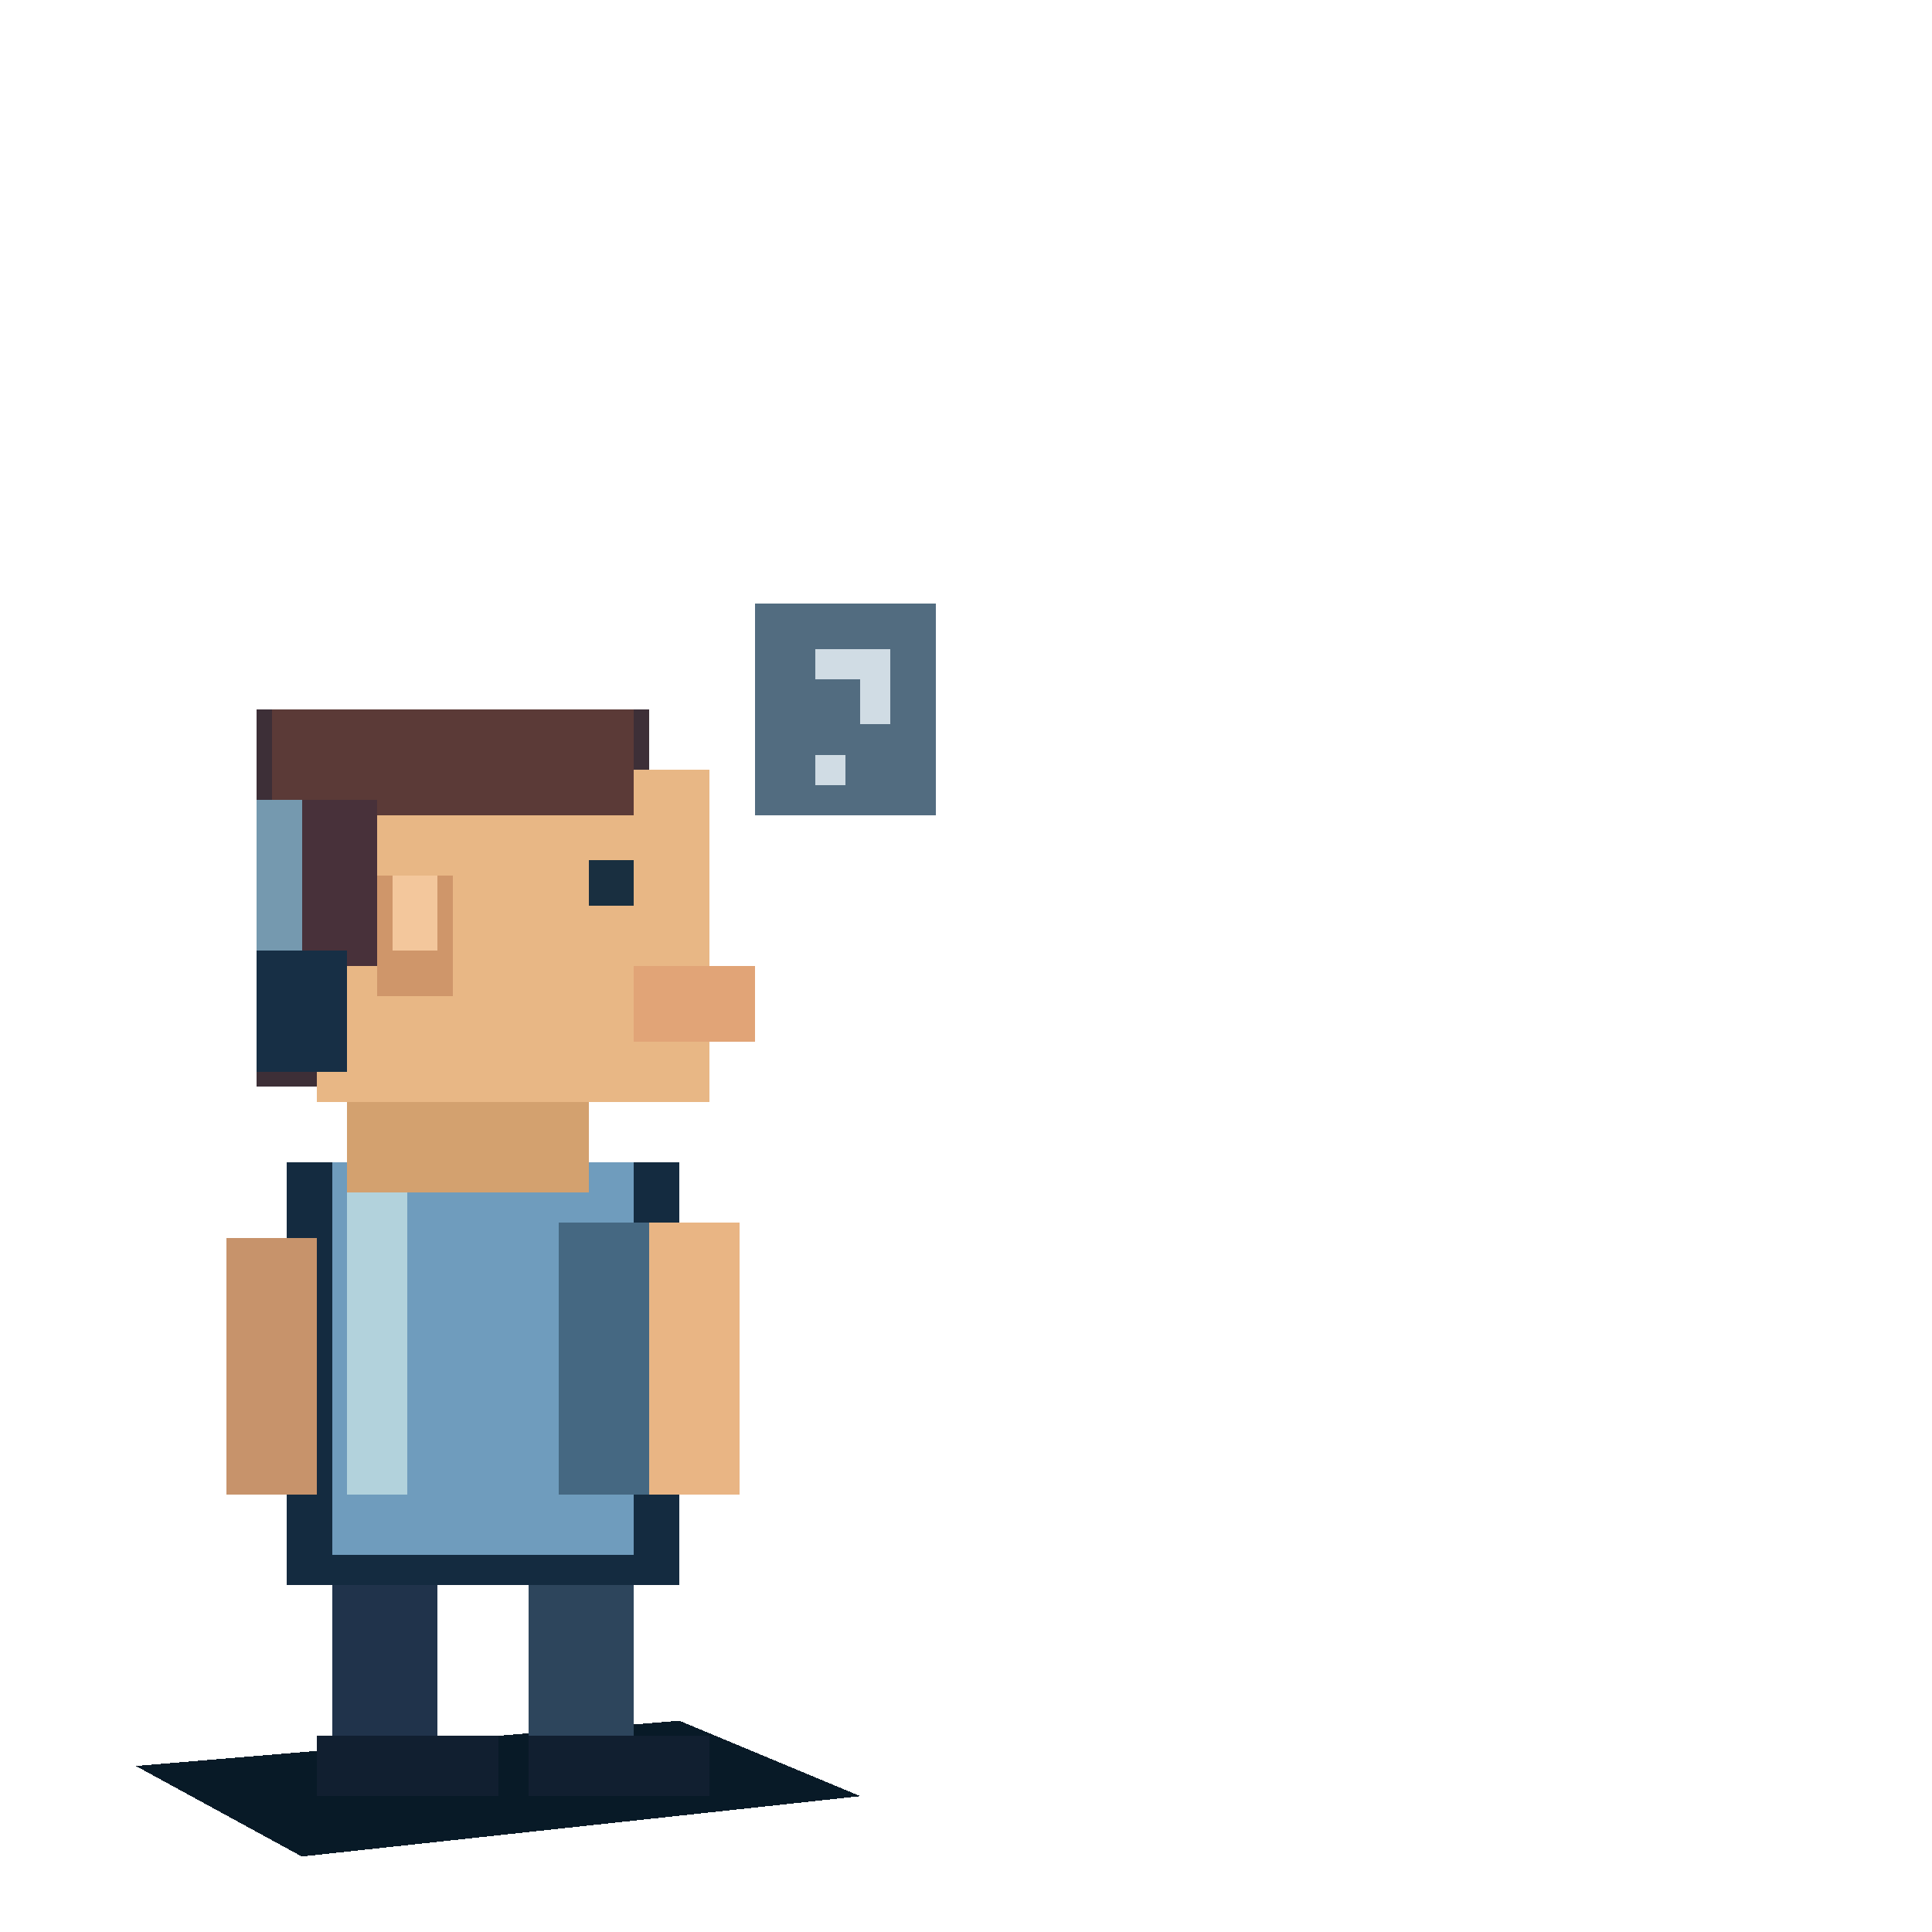
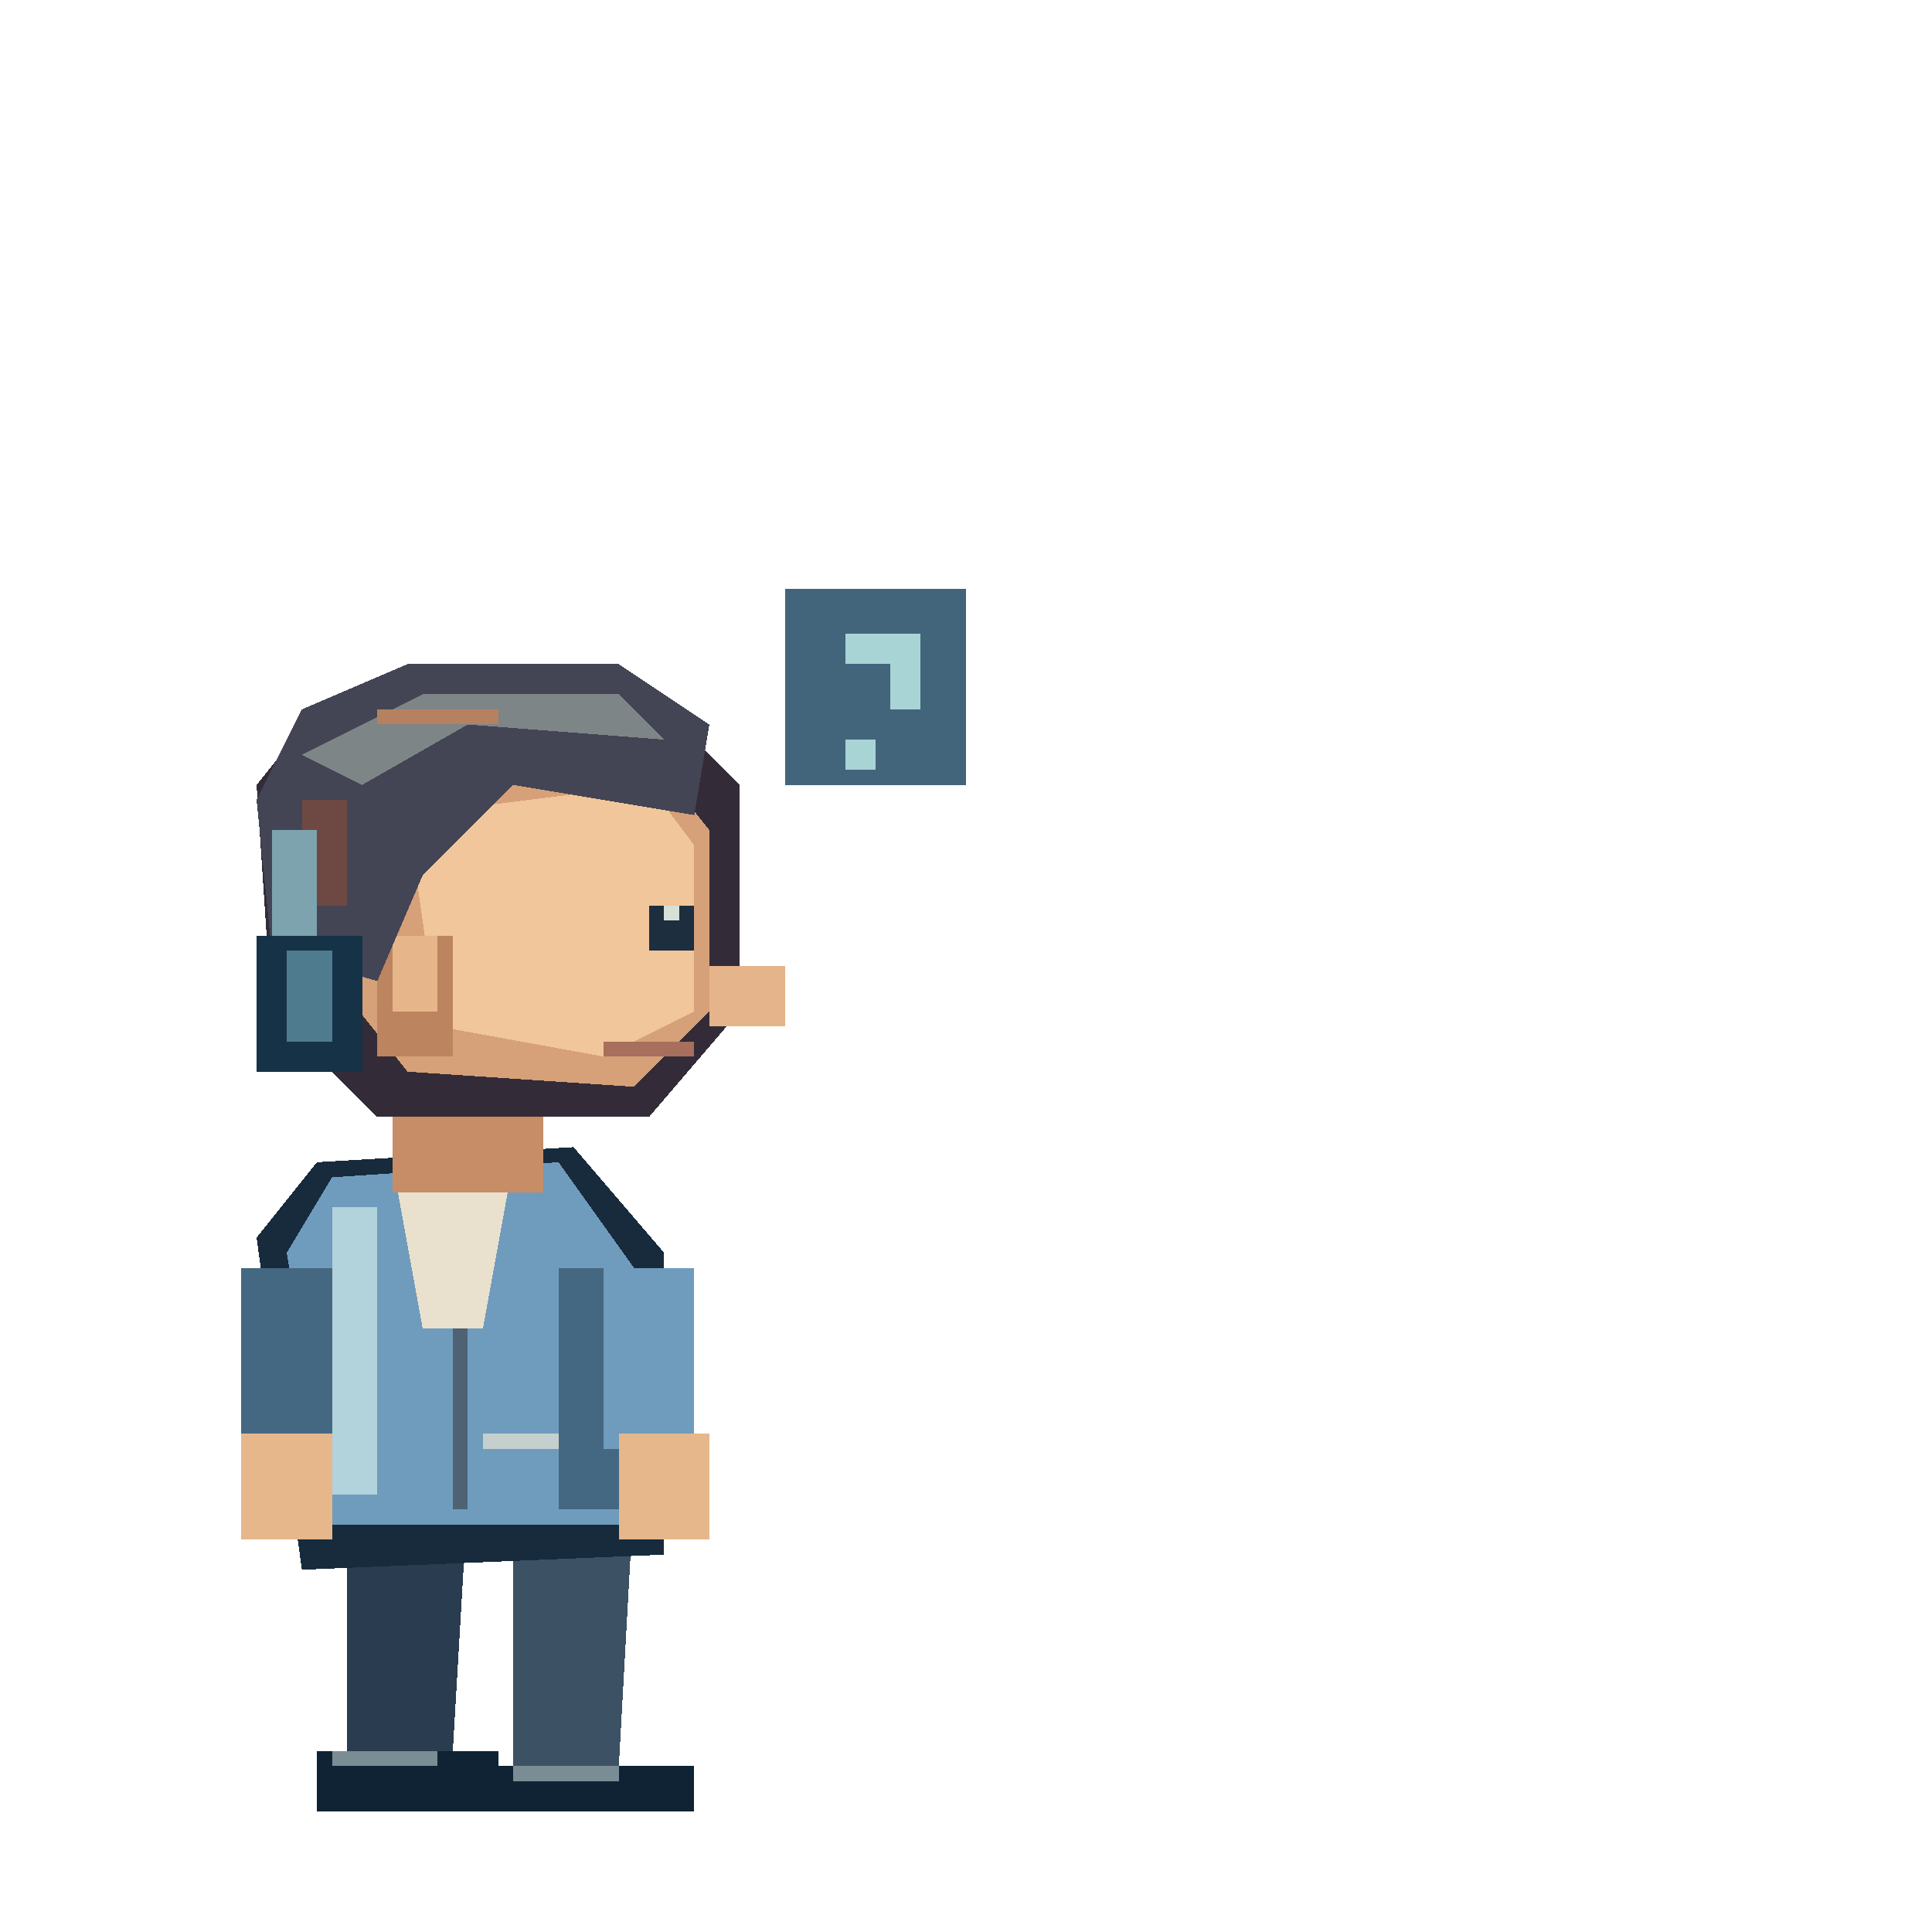
<svg xmlns="http://www.w3.org/2000/svg" width="128" height="128" viewBox="0 0 128 128" shape-rendering="crispEdges">
-   <polygon points="9,117 45,114 57,119 20,123" fill="#081a27" />
-   <rect x="22" y="100" width="7" height="16" fill="#20334b" />
-   <rect x="35" y="100" width="7" height="16" fill="#2d455c" />
-   <rect x="21" y="115" width="12" height="4" fill="#111f30" />
-   <rect x="35" y="115" width="12" height="4" fill="#111f30" />
-   <rect x="19" y="77" width="26" height="28" fill="#142b40" />
-   <rect x="22" y="77" width="20" height="26" fill="#6f9cbd" />
-   <rect x="23" y="79" width="4" height="20" fill="#b2d2dc" />
-   <rect x="37" y="81" width="6" height="18" fill="#456882" />
-   <rect x="23" y="69" width="16" height="10" fill="#d3a16f" />
-   <rect x="17" y="47" width="26" height="25" fill="#3d2f37" />
-   <rect x="21" y="51" width="26" height="22" fill="#e8b785" />
-   <rect x="18" y="47" width="24" height="7" fill="#5b3a37" />
-   <rect x="18" y="53" width="7" height="11" fill="#48313a" />
-   <rect x="39" y="57" width="3" height="3" fill="#192f40" />
-   <rect x="42" y="64" width="8" height="5" fill="#e1a477" />
-   <rect x="25" y="58" width="5" height="8" fill="#cf966a" />
-   <rect x="26" y="58" width="3" height="5" fill="#f3c79c" />
-   <rect x="17" y="53" width="3" height="16" fill="#7599af" />
-   <rect x="17" y="63" width="6" height="8" fill="#172f45" />
-   <rect x="15" y="82" width="6" height="17" fill="#c7936b" />
-   <rect x="43" y="81" width="6" height="18" fill="#e9b584" />
-   <rect x="50" y="40" width="12" height="14" fill="#526c80" />
-   <rect x="54" y="43" width="5" height="2" fill="#d0dce4" />
-   <rect x="57" y="45" width="2" height="3" fill="#d0dce4" />
-   <rect x="54" y="50" width="2" height="2" fill="#d0dce4" />
+   <polygon points="23,99 31,99 30,116 23,116" fill="#293c50" />
+   <polygon points="34,99 42,99 41,117 34,117" fill="#3c5163" />
+   <rect x="21" y="116" width="12" height="4" fill="#102334" />
+   <rect x="33" y="117" width="13" height="3" fill="#102334" />
+   <rect x="22" y="116" width="7" height="1" fill="#7b8d94" />
+   <rect x="34" y="117" width="7" height="1" fill="#7b8d94" />
+   <polygon points="21,77 38,76 44,83 44,103 20,104 17,82" fill="#172b3d" />
+   <polygon points="22,78 37,77 42,84 41,101 22,101 19,83" fill="#6f9cbd" />
+   <rect x="22" y="80" width="3" height="19" fill="#b2d2dc" />
+   <rect x="37" y="84" width="4" height="16" fill="#456882" />
+   <polygon points="26,77 34,77 32,88 28,88" fill="#e9e1cd" />
+   <rect x="30" y="88" width="1" height="12" fill="#4e6274" />
+   <rect x="32" y="95" width="5" height="1" fill="#c5cfce" />
+   <rect x="26" y="71" width="10" height="8" fill="#c68d67" />
+   <polygon points="17,52 21,47 43,46 49,52 49,67 43,74 25,74 18,67" fill="#332c38" />
+   <polygon points="23,52 43,50 47,55 47,67 42,72 27,71 23,66" fill="#d6a078" />
+   <polygon points="27,54 43,52 46,56 46,67 40,70 29,68" fill="#f0c69a" />
+   <rect x="43" y="60" width="3" height="3" fill="#1d2e3e" />
+   <rect x="44" y="60" width="1" height="1" fill="#d7e0d4" />
+   <rect x="47" y="64" width="5" height="4" fill="#e5b48a" />
+   <rect x="40" y="69" width="6" height="1" fill="#a76f5c" />
+   <rect x="25" y="62" width="5" height="8" fill="#bc845f" />
+   <rect x="26" y="62" width="3" height="5" fill="#e6b68a" />
+   <polygon points="17,53 20,47 27,44 41,44 47,48 46,54 34,52 28,58 25,65 18,63" fill="#434555" />
+   <polygon points="20,50 28,46 41,46 44,49 31,48 24,52" fill="#7e8587" />
+   <rect x="20" y="53" width="3" height="7" fill="#6e4843" />
+   <rect x="25" y="47" width="8" height="1" fill="#b68160" />
+   <rect x="18" y="55" width="3" height="12" fill="#7da3af" />
+   <rect x="17" y="62" width="7" height="9" fill="#153247" />
+   <rect x="19" y="63" width="3" height="6" fill="#4f7b8e" />
+   <rect x="16" y="84" width="6" height="12" fill="#456882" />
+   <rect x="16" y="95" width="6" height="7" fill="#e5b78b" />
+   <rect x="40" y="84" width="6" height="12" fill="#6f9cbd" />
+   <rect x="41" y="95" width="6" height="7" fill="#e5b78b" />
+   <rect x="52" y="39" width="12" height="13" fill="#42657b" />
+   <rect x="56" y="42" width="5" height="2" fill="#a8d4d6" />
+   <rect x="59" y="44" width="2" height="3" fill="#a8d4d6" />
+   <rect x="56" y="49" width="2" height="2" fill="#a8d4d6" />
</svg>
